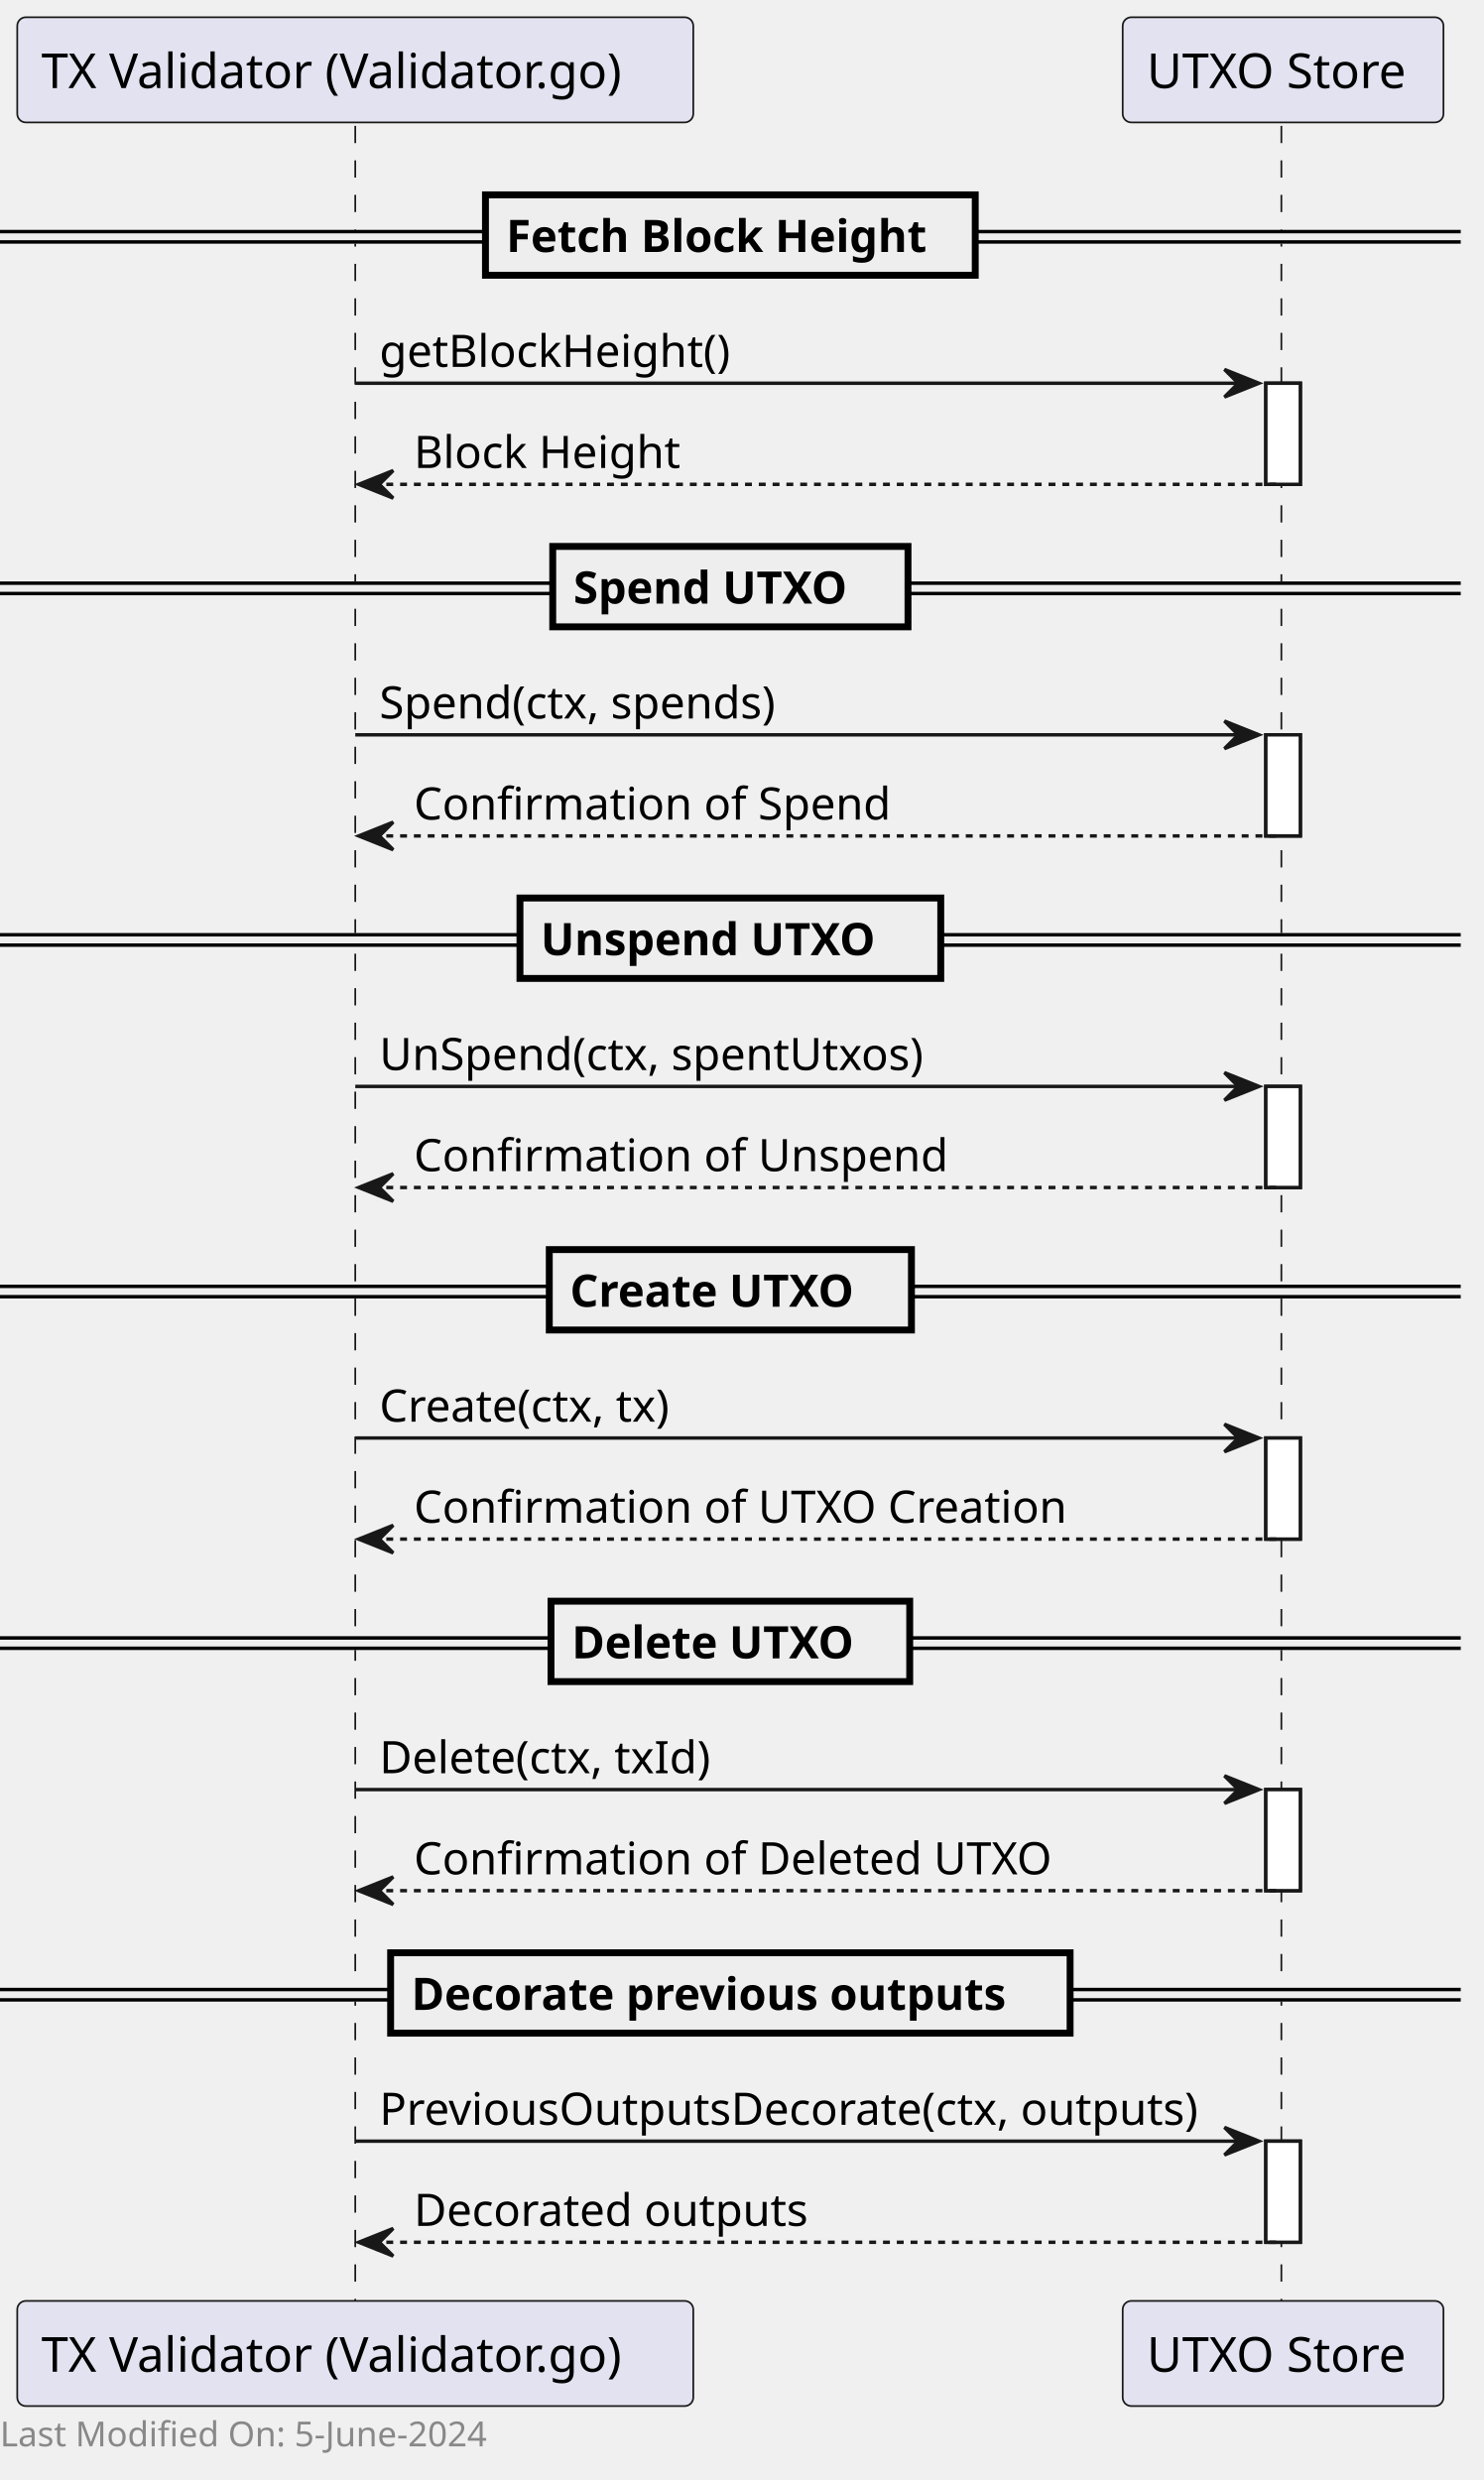
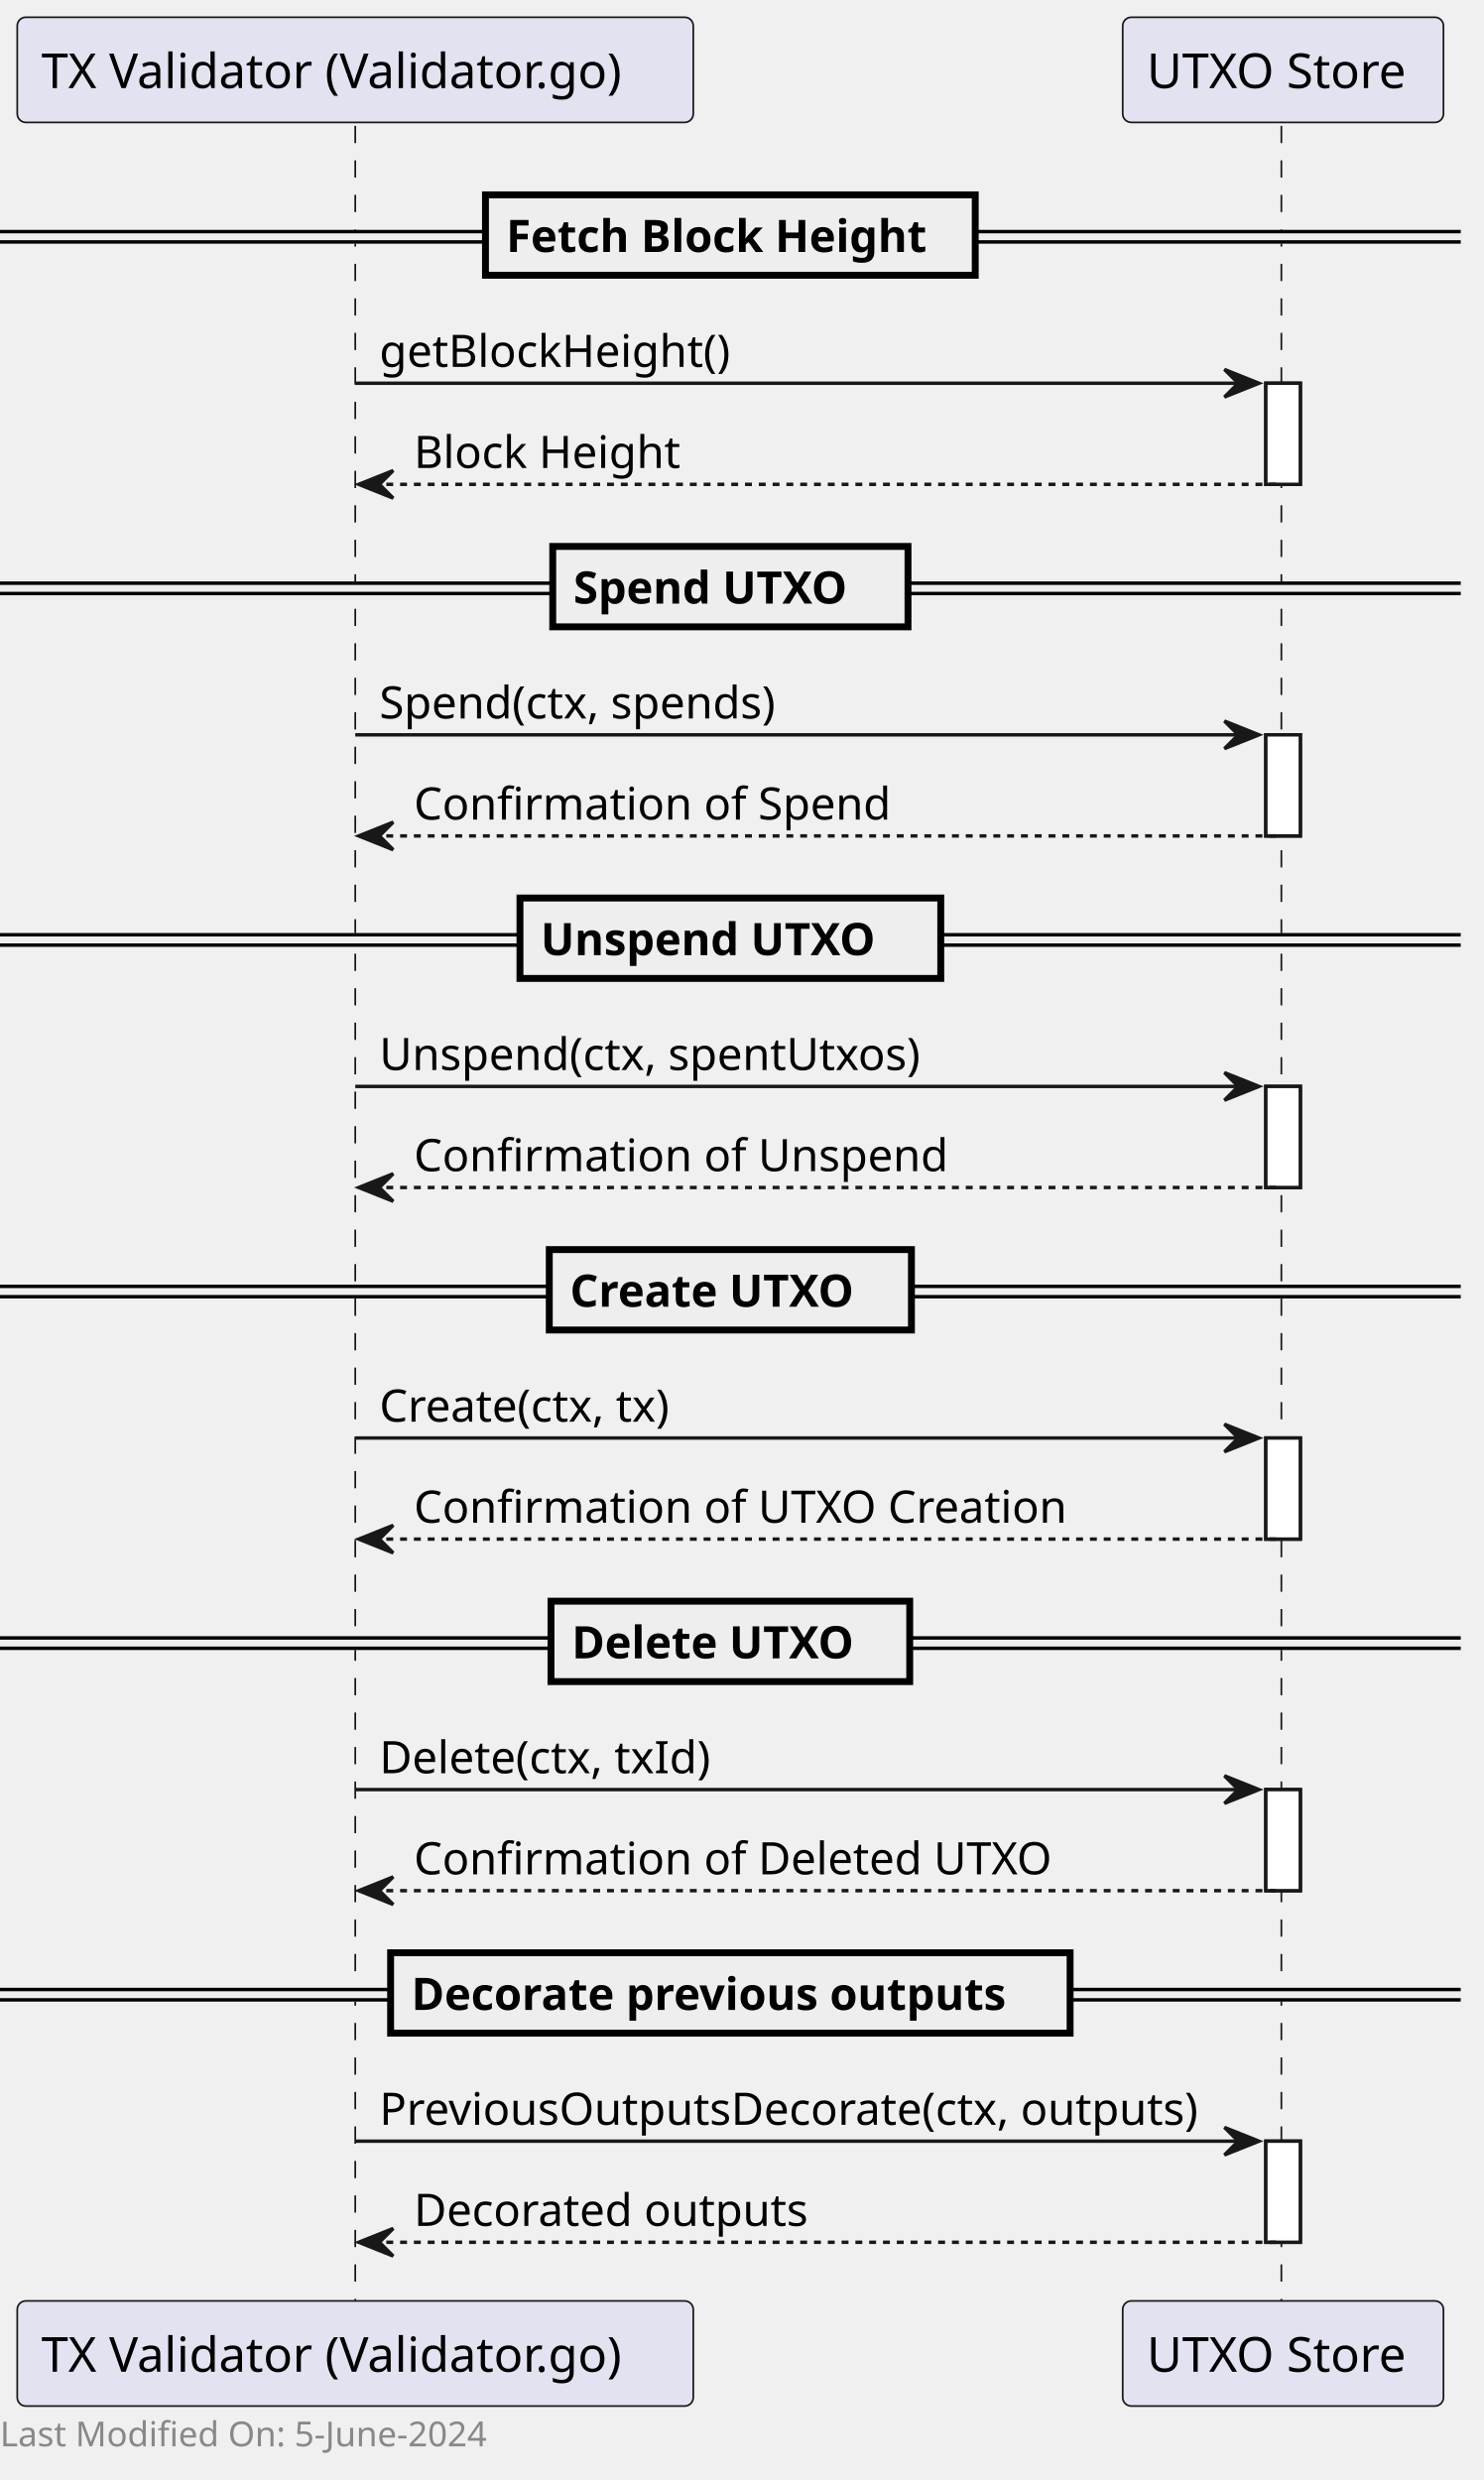
<svg xmlns="http://www.w3.org/2000/svg" contentStyleType="text/css" height="719" preserveAspectRatio="none" viewBox="0 0 430 719" width="430" zoomAndPan="magnify">
  <g stroke="#181818">
    <path d="m367 111.109h10v29.311h-10z" fill="#fff" />
    <path d="m367 213.041h10v29.311h-10z" fill="#fff" />
    <path d="m367 314.973h10v29.311h-10z" fill="#fff" />
    <path d="m367 416.904h10v29.311h-10z" fill="#fff" />
    <path d="m367 518.836h10v29.311h-10z" fill="#fff" />
    <path d="m367 620.768h10v29.311h-10z" fill="#fff" />
    <path d="m103 36.488v631.59" stroke-dasharray="5 5" stroke-width=".5" />
    <path d="m371.5 36.488v631.59" stroke-dasharray="5 5" stroke-width=".5" />
    <rect fill="#e2e2f0" height="30.488" rx="2.5" stroke-width=".5" width="196" x="5" y="5" />
  </g>
  <text font-family="sans-serif" font-size="14" lengthAdjust="spacing" textLength="182" x="12" y="25.535">TX Validator (Validator.go)</text>
  <rect fill="#e2e2f0" height="30.488" rx="2.5" stroke="#181818" stroke-width=".5" width="196" x="5" y="667.078" />
  <text font-family="sans-serif" font-size="14" lengthAdjust="spacing" textLength="182" x="12" y="687.613">TX Validator (Validator.go)</text>
  <rect fill="#e2e2f0" height="30.488" rx="2.5" stroke="#181818" stroke-width=".5" width="93" x="325.5" y="5" />
  <text font-family="sans-serif" font-size="14" lengthAdjust="spacing" textLength="79" x="332.5" y="25.535">UTXO Store</text>
  <rect fill="#e2e2f0" height="30.488" rx="2.5" stroke="#181818" stroke-width=".5" width="93" x="325.5" y="667.078" />
  <text font-family="sans-serif" font-size="14" lengthAdjust="spacing" textLength="79" x="332.5" y="687.613">UTXO Store</text>
  <path d="m367 111.109h10v29.311h-10z" fill="#fff" stroke="#181818" />
  <path d="m367 213.041h10v29.311h-10z" fill="#fff" stroke="#181818" />
  <path d="m367 314.973h10v29.311h-10z" fill="#fff" stroke="#181818" />
  <path d="m367 416.904h10v29.311h-10z" fill="#fff" stroke="#181818" />
  <path d="m367 518.836h10v29.311h-10z" fill="#fff" stroke="#181818" />
  <path d="m367 620.768h10v29.311h-10z" fill="#fff" stroke="#181818" />
  <path d="m0 67.144h423.5v3h-423.5z" fill="#eee" stroke="#eee" />
  <path d="m0 67.144h423.5" stroke="#000" />
  <path d="m0 70.144h423.5" stroke="#000" />
  <path d="m140.75 56.488h142v23.311h-142z" fill="#eee" stroke="#000" stroke-width="2" />
  <text font-family="sans-serif" font-size="13" font-weight="bold" lengthAdjust="spacing" textLength="124" x="146.75" y="73.057">Fetch Block Height</text>
  <path d="m355 107.109 10 4-10 4 4-4z" fill="#181818" stroke="#181818" />
  <path d="m103 111.109h258" stroke="#181818" />
  <text font-family="sans-serif" font-size="13" lengthAdjust="spacing" textLength="104" x="110" y="106.367">getBlockHeight()</text>
  <path d="m114 136.42-10 4 10 4-4-4z" fill="#181818" stroke="#181818" />
  <path d="m108 140.42h263" stroke="#181818" stroke-dasharray="2 2" />
  <text font-family="sans-serif" font-size="13" lengthAdjust="spacing" textLength="80" x="120" y="135.678">Block Height</text>
  <path d="m0 169.075h423.5v3h-423.5z" fill="#eee" stroke="#eee" />
  <path d="m0 169.075h423.5" stroke="#000" />
  <path d="m0 172.075h423.5" stroke="#000" />
  <path d="m160.25 158.42h103v23.311h-103z" fill="#eee" stroke="#000" stroke-width="2" />
  <text font-family="sans-serif" font-size="13" font-weight="bold" lengthAdjust="spacing" textLength="85" x="166.25" y="174.988">Spend UTXO</text>
  <path d="m355 209.041 10 4-10 4 4-4z" fill="#181818" stroke="#181818" />
  <path d="m103 213.041h258" stroke="#181818" />
  <text font-family="sans-serif" font-size="13" lengthAdjust="spacing" textLength="119" x="110" y="208.299">Spend(ctx, spends)</text>
  <path d="m114 238.352-10 4 10 4-4-4z" fill="#181818" stroke="#181818" />
  <path d="m108 242.352h263" stroke="#181818" stroke-dasharray="2 2" />
  <text font-family="sans-serif" font-size="13" lengthAdjust="spacing" textLength="142" x="120" y="237.609">Confirmation of Spend</text>
  <path d="m0 271.007h423.5v3h-423.5z" fill="#eee" stroke="#eee" />
  <path d="m0 271.007h423.5" stroke="#000" />
  <path d="m0 274.007h423.5" stroke="#000" />
  <path d="m150.75 260.352h122v23.311h-122z" fill="#eee" stroke="#000" stroke-width="2" />
  <text font-family="sans-serif" font-size="13" font-weight="bold" lengthAdjust="spacing" textLength="104" x="156.75" y="276.92">Unspend UTXO</text>
  <path d="m355 310.973 10 4-10 4 4-4z" fill="#181818" stroke="#181818" />
  <path d="m103 314.973h258" stroke="#181818" />
-   <text font-family="sans-serif" font-size="13" lengthAdjust="spacing" textLength="163" x="110" y="310.231">UnSpend(ctx, spentUtxos)</text>
+   <text font-family="sans-serif" font-size="13" lengthAdjust="spacing" textLength="163" x="110" y="310.231">Unspend(ctx, spentUtxos)</text>
  <path d="m114 340.283-10 4 10 4-4-4z" fill="#181818" stroke="#181818" />
  <path d="m108 344.283h263" stroke="#181818" stroke-dasharray="2 2" />
  <text font-family="sans-serif" font-size="13" lengthAdjust="spacing" textLength="159" x="120" y="339.541">Confirmation of Unspend</text>
  <path d="m0 372.938h423.5v3h-423.5z" fill="#eee" stroke="#eee" />
  <path d="m0 372.938h423.5" stroke="#000" />
  <path d="m0 375.938h423.5" stroke="#000" />
  <path d="m159.25 362.283h105v23.311h-105z" fill="#eee" stroke="#000" stroke-width="2" />
  <text font-family="sans-serif" font-size="13" font-weight="bold" lengthAdjust="spacing" textLength="87" x="165.25" y="378.852">Create UTXO</text>
  <path d="m355 412.904 10 4-10 4 4-4z" fill="#181818" stroke="#181818" />
  <path d="m103 416.904h258" stroke="#181818" />
  <text font-family="sans-serif" font-size="13" lengthAdjust="spacing" textLength="89" x="110" y="412.162">Create(ctx, tx)</text>
  <path d="m114 442.215-10 4 10 4-4-4z" fill="#181818" stroke="#181818" />
  <path d="m108 446.215h263" stroke="#181818" stroke-dasharray="2 2" />
  <text font-family="sans-serif" font-size="13" lengthAdjust="spacing" textLength="196" x="120" y="441.473">Confirmation of UTXO Creation</text>
  <path d="m0 474.87h423.5v3h-423.5z" fill="#eee" stroke="#eee" />
  <path d="m0 474.87h423.5" stroke="#000" />
  <path d="m0 477.87h423.5" stroke="#000" />
  <path d="m159.75 464.215h104v23.311h-104z" fill="#eee" stroke="#000" stroke-width="2" />
  <text font-family="sans-serif" font-size="13" font-weight="bold" lengthAdjust="spacing" textLength="86" x="165.75" y="480.783">Delete UTXO</text>
  <path d="m355 514.836 10 4-10 4 4-4z" fill="#181818" stroke="#181818" />
  <path d="m103 518.836h258" stroke="#181818" />
  <text font-family="sans-serif" font-size="13" lengthAdjust="spacing" textLength="101" x="110" y="514.094">Delete(ctx, txId)</text>
  <path d="m114 544.146-10 4 10 4-4-4z" fill="#181818" stroke="#181818" />
  <path d="m108 548.146h263" stroke="#181818" stroke-dasharray="2 2" />
  <text font-family="sans-serif" font-size="13" lengthAdjust="spacing" textLength="191" x="120" y="543.404">Confirmation of Deleted UTXO</text>
  <path d="m0 576.802h423.5v3h-423.5z" fill="#eee" stroke="#eee" />
  <path d="m0 576.802h423.5" stroke="#000" />
  <path d="m0 579.802h423.5" stroke="#000" />
  <path d="m113.25 566.146h197v23.311h-197z" fill="#eee" stroke="#000" stroke-width="2" />
  <text font-family="sans-serif" font-size="13" font-weight="bold" lengthAdjust="spacing" textLength="179" x="119.25" y="582.715">Decorate previous outputs</text>
  <path d="m355 616.768 10 4-10 4 4-4z" fill="#181818" stroke="#181818" />
  <path d="m103 620.768h258" stroke="#181818" />
  <text font-family="sans-serif" font-size="13" lengthAdjust="spacing" textLength="245" x="110" y="616.025">PreviousOutputsDecorate(ctx, outputs)</text>
  <path d="m114 646.078-10 4 10 4-4-4z" fill="#181818" stroke="#181818" />
  <path d="m108 650.078h263" stroke="#181818" stroke-dasharray="2 2" />
  <text font-family="sans-serif" font-size="13" lengthAdjust="spacing" textLength="117" x="120" y="645.336">Decorated outputs</text>
  <text fill="#888" font-family="sans-serif" font-size="10" lengthAdjust="spacing" textLength="152" y="709.234">Last Modified On: 5-June-2024</text>
</svg>
